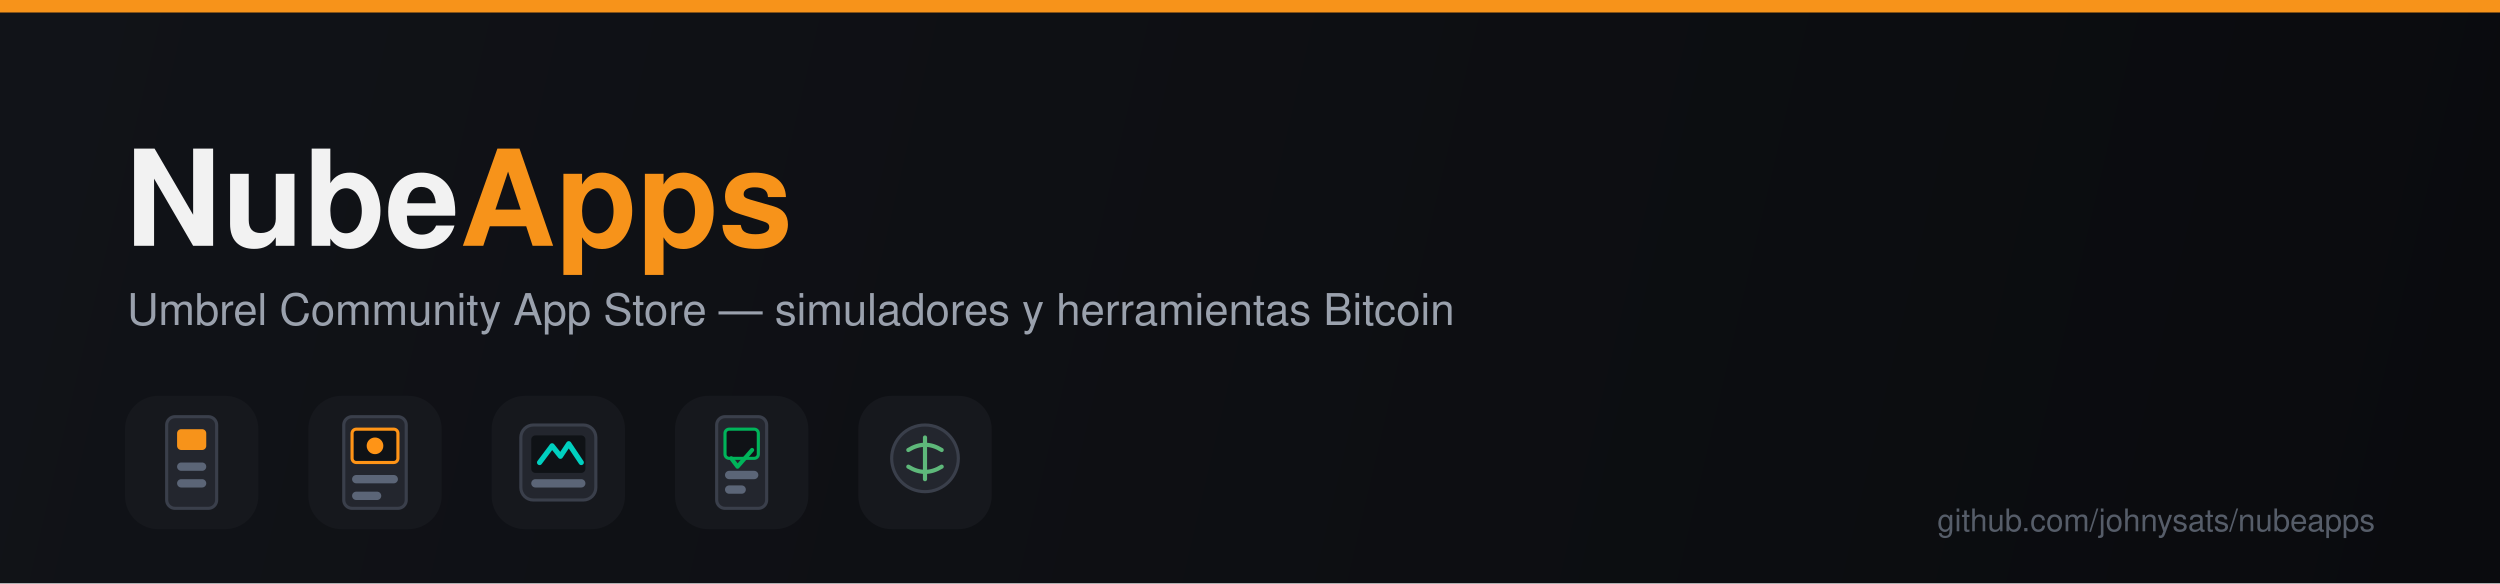
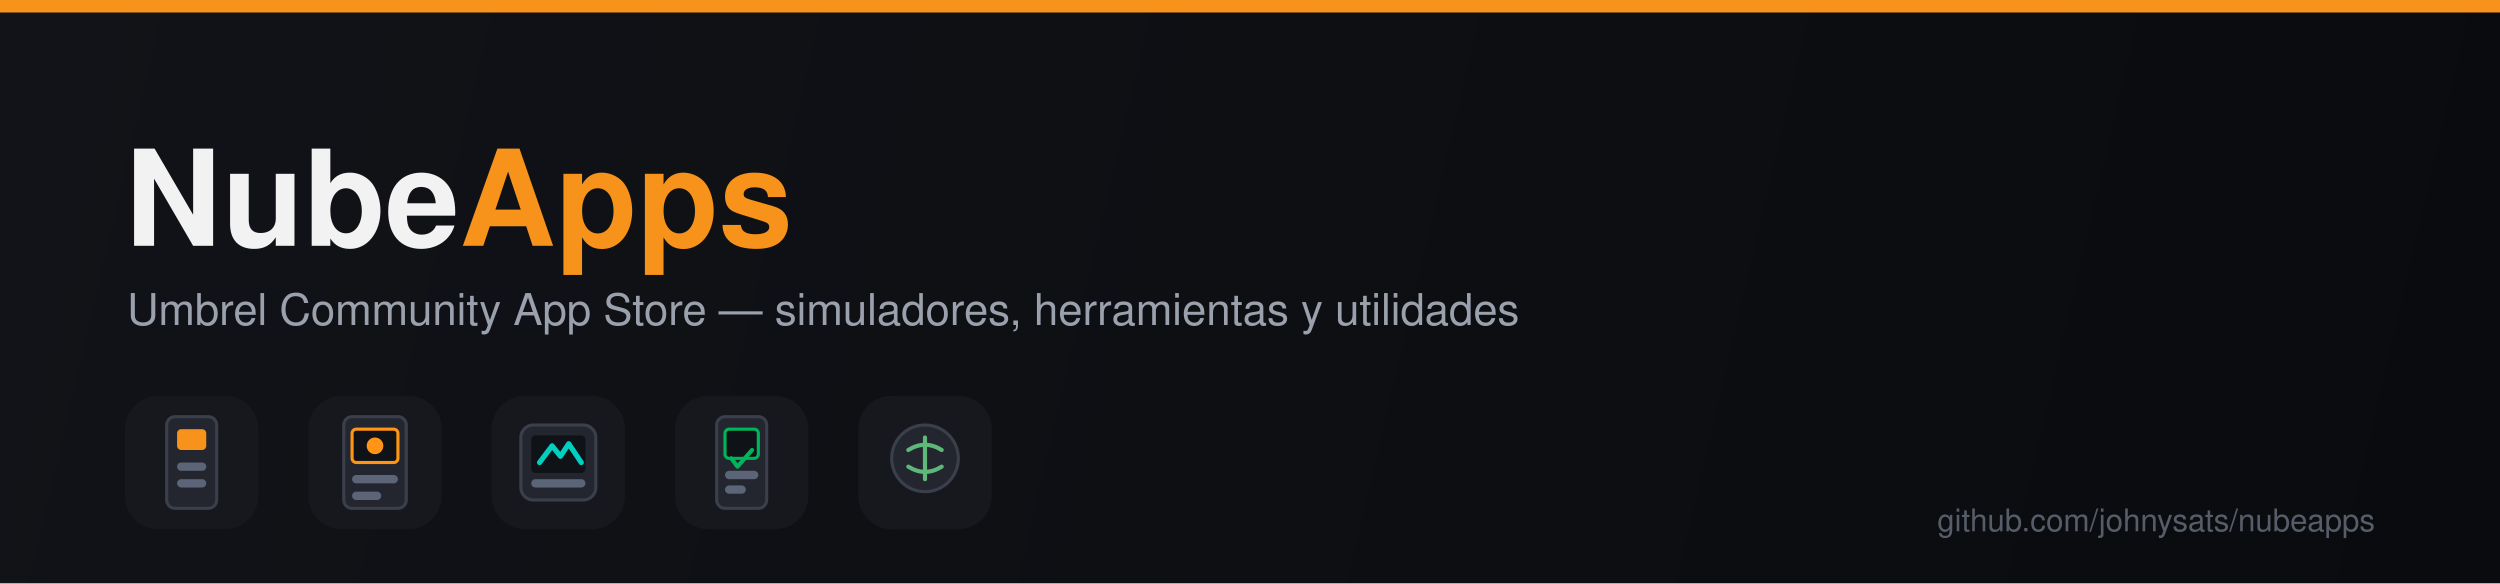
<svg xmlns="http://www.w3.org/2000/svg" viewBox="0 0 1200 280" width="1200" height="280">
  <defs>
    <linearGradient id="bg" x1="0" y1="0" x2="1200" y2="280" gradientUnits="userSpaceOnUse">
      <stop offset="0" stop-color="#111318" />
      <stop offset="1" stop-color="#0a0b0e" />
    </linearGradient>
  </defs>
  <rect width="1200" height="280" fill="url(#bg)" />
  <rect x="0" y="0" width="1200" height="6" fill="#f7931a" />
  <text x="60" y="118" font-family="'Segoe UI', Helvetica, Arial, sans-serif" font-size="64" font-weight="700" fill="#f2f2f2">Nube<tspan fill="#f7931a">Apps</tspan>
  </text>
-   <text x="61" y="156" font-family="'Segoe UI', Helvetica, Arial, sans-serif" font-size="21" fill="#9aa1ad">Umbrel Community App Store — simuladores y herramientas Bitcoin</text>
+   <text x="61" y="156" font-family="'Segoe UI', Helvetica, Arial, sans-serif" font-size="21" fill="#9aa1ad">Umbrel Community App Store — simuladores, herramientas y utilidades</text>
  <g transform="translate(60,190)">
    <rect width="64" height="64" rx="16" fill="#16181d" />
    <rect x="20" y="10" width="24" height="44" rx="4" fill="#23262e" stroke="#3a3f4b" stroke-width="1.5" />
    <rect x="25" y="16" width="14" height="10" rx="2" fill="#f7931a" />
    <rect x="25" y="32" width="14" height="4" rx="2" fill="#5b6577" />
    <rect x="25" y="40" width="14" height="4" rx="2" fill="#5b6577" />
  </g>
  <g transform="translate(148,190)">
    <rect width="64" height="64" rx="16" fill="#16181d" />
    <rect x="17" y="10" width="30" height="44" rx="4" fill="#23262e" stroke="#3a3f4b" stroke-width="1.5" />
    <rect x="21" y="16" width="22" height="16" rx="2" fill="#0f1216" stroke="#ff9416" stroke-width="1.5" />
    <circle cx="32" cy="24" r="4" fill="#ff9416" />
    <rect x="21" y="38" width="22" height="4" rx="2" fill="#5b6577" />
    <rect x="21" y="46" width="14" height="4" rx="2" fill="#5b6577" />
  </g>
  <g transform="translate(236,190)">
    <rect width="64" height="64" rx="16" fill="#16181d" />
    <rect x="14" y="14" width="36" height="36" rx="6" fill="#23262e" stroke="#3a3f4b" stroke-width="1.5" />
    <rect x="19" y="19" width="26" height="18" rx="2" fill="#0f1216" />
    <path d="M23 32 l6 -8 l4 5 l4 -6 l6 9" stroke="#00d0c0" stroke-width="2.5" fill="none" stroke-linecap="round" stroke-linejoin="round" />
    <rect x="19" y="40" width="26" height="4" rx="2" fill="#5b6577" />
  </g>
  <g transform="translate(324,190)">
    <rect width="64" height="64" rx="16" fill="#16181d" />
    <rect x="20" y="10" width="24" height="44" rx="4" fill="#23262e" stroke="#3a3f4b" stroke-width="1.5" />
    <rect x="24" y="16" width="16" height="14" rx="2" fill="#0f1216" stroke="#00b45a" stroke-width="1.5" />
    <path d="M27 30 l3 4 l7 -8" stroke="#00b45a" stroke-width="2" fill="none" stroke-linecap="round" stroke-linejoin="round" />
    <rect x="24" y="36" width="16" height="4" rx="2" fill="#5b6577" />
    <rect x="24" y="43" width="10" height="4" rx="2" fill="#5b6577" />
  </g>
  <g transform="translate(412,190)">
    <rect width="64" height="64" rx="16" fill="#16181d" />
    <circle cx="32" cy="30" r="16" fill="#23262e" stroke="#3a3f4b" stroke-width="1.5" />
    <path d="M32 20 v20 M24 26 q8 -5 16 0 M24 34 q8 5 16 0" stroke="#5eb87a" stroke-width="2" fill="none" stroke-linecap="round" />
  </g>
  <text x="1140" y="255" text-anchor="end" font-family="'Segoe UI', Helvetica, Arial, sans-serif" font-size="15" fill="#565d69">github.com/johnysats/nubeapps</text>
</svg>
